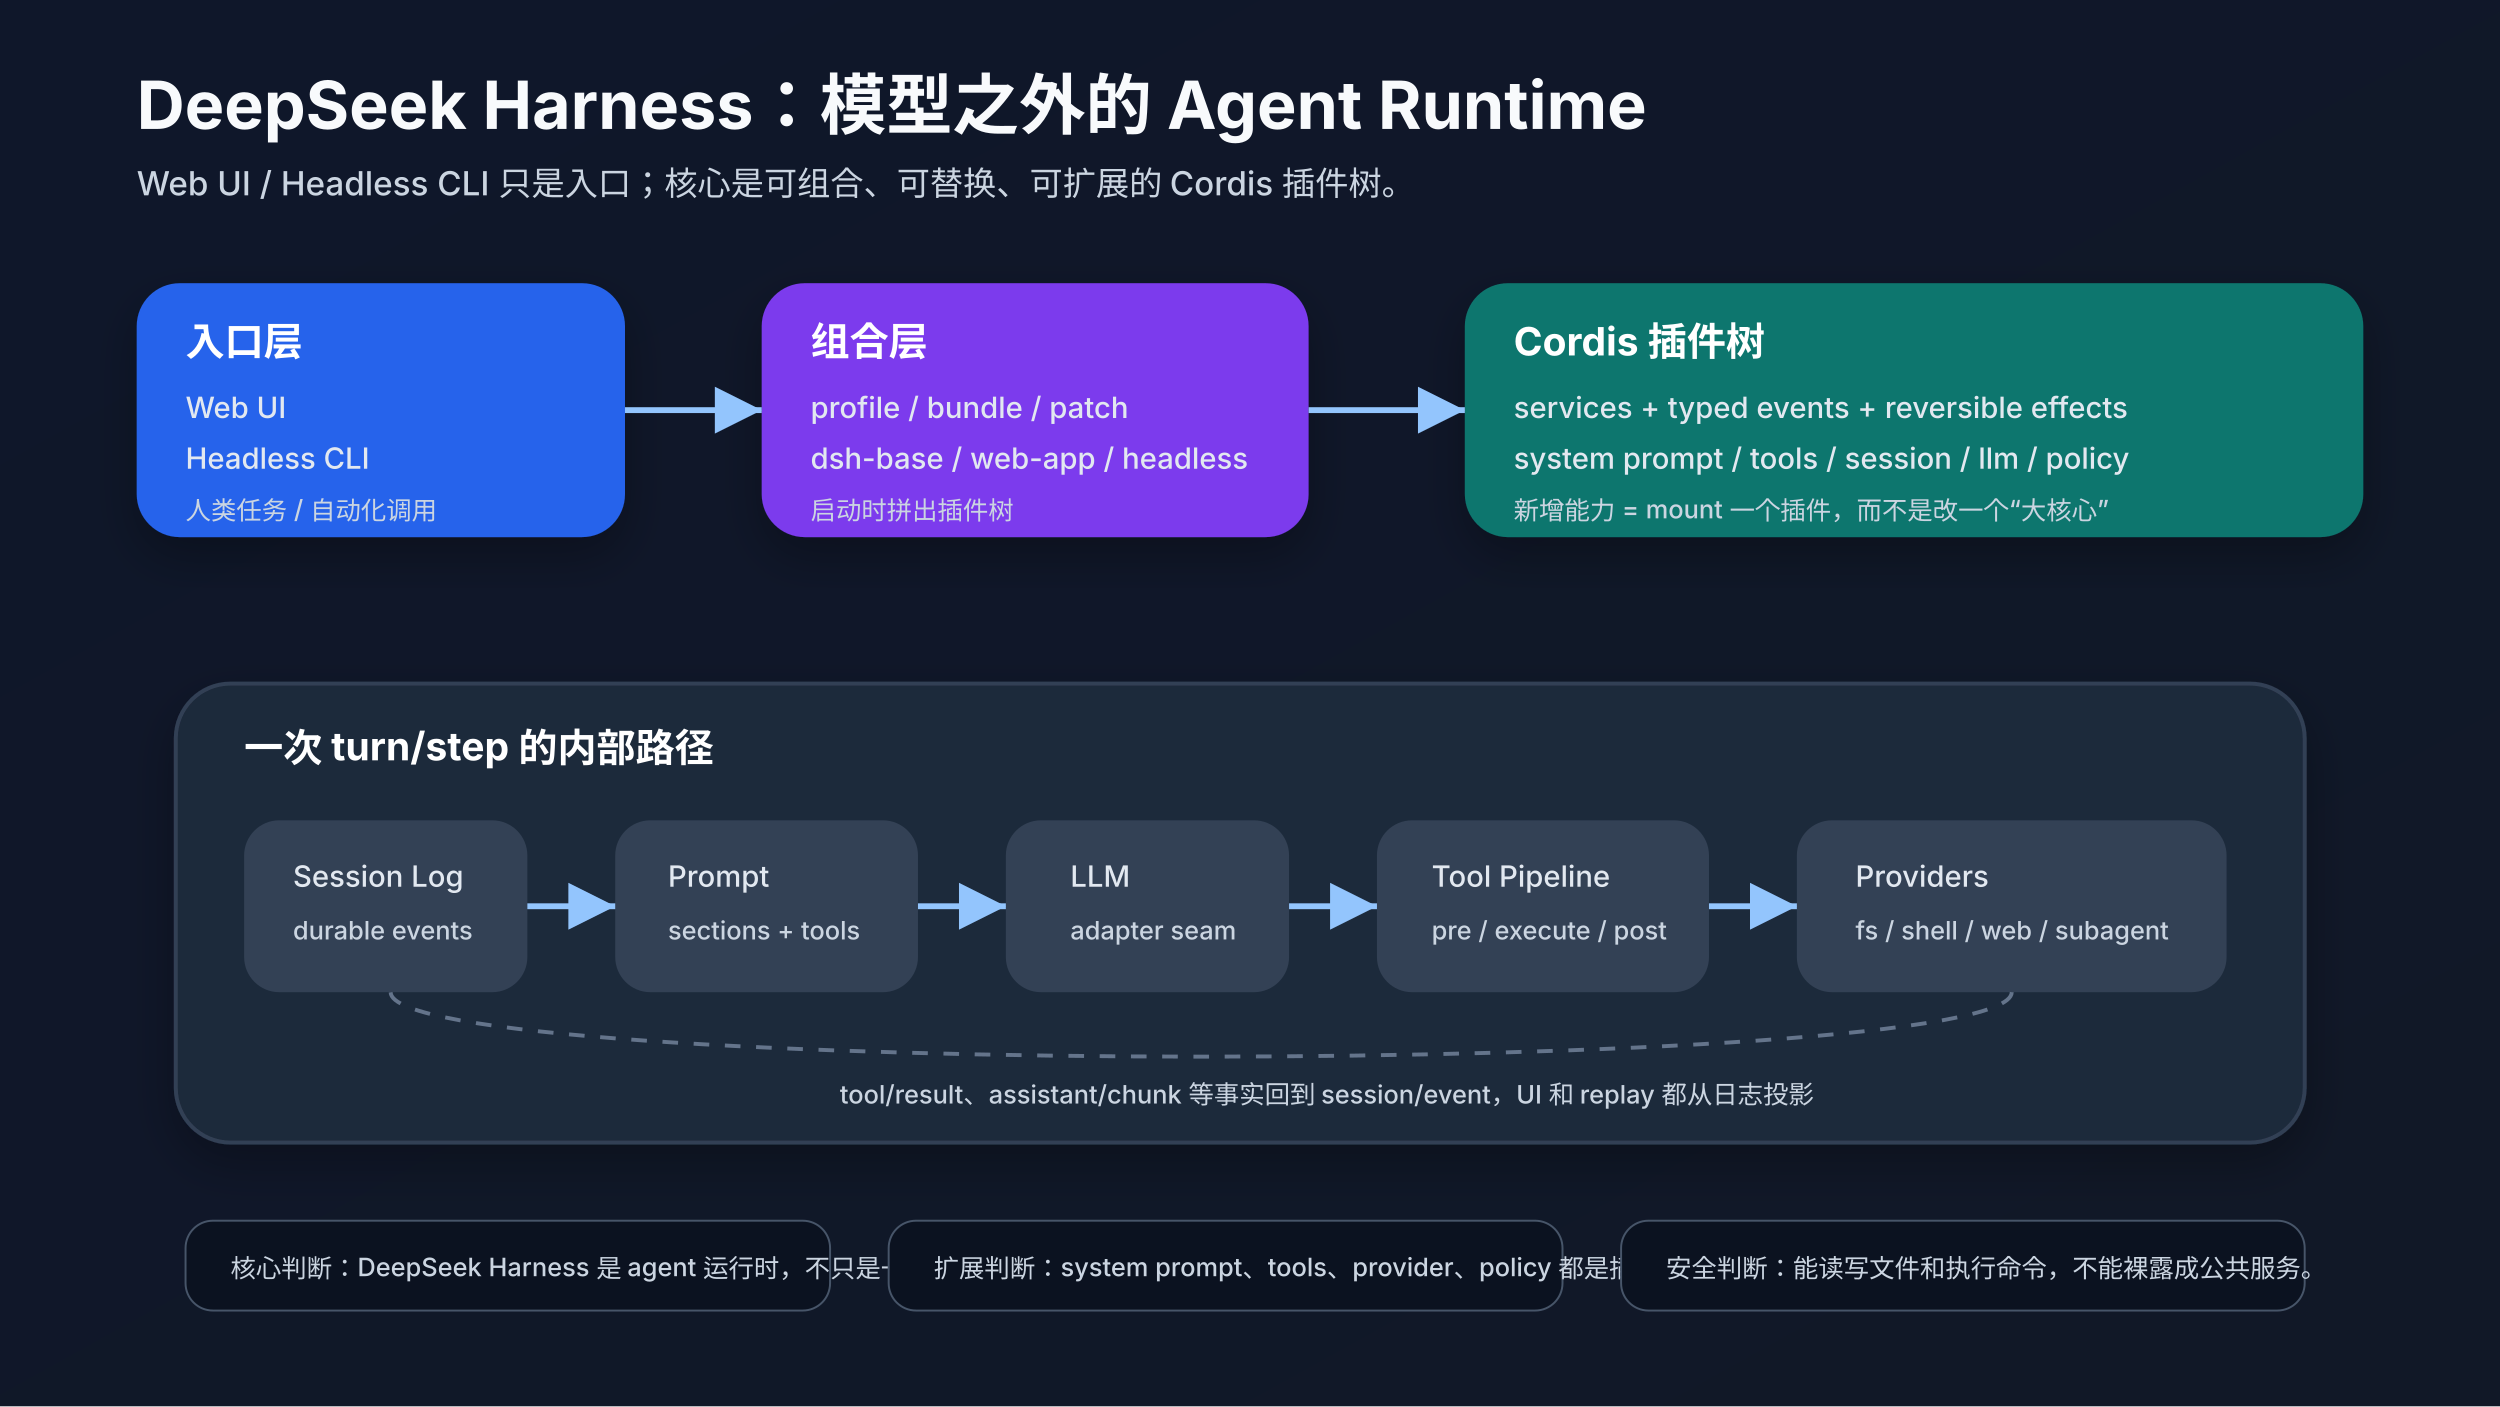
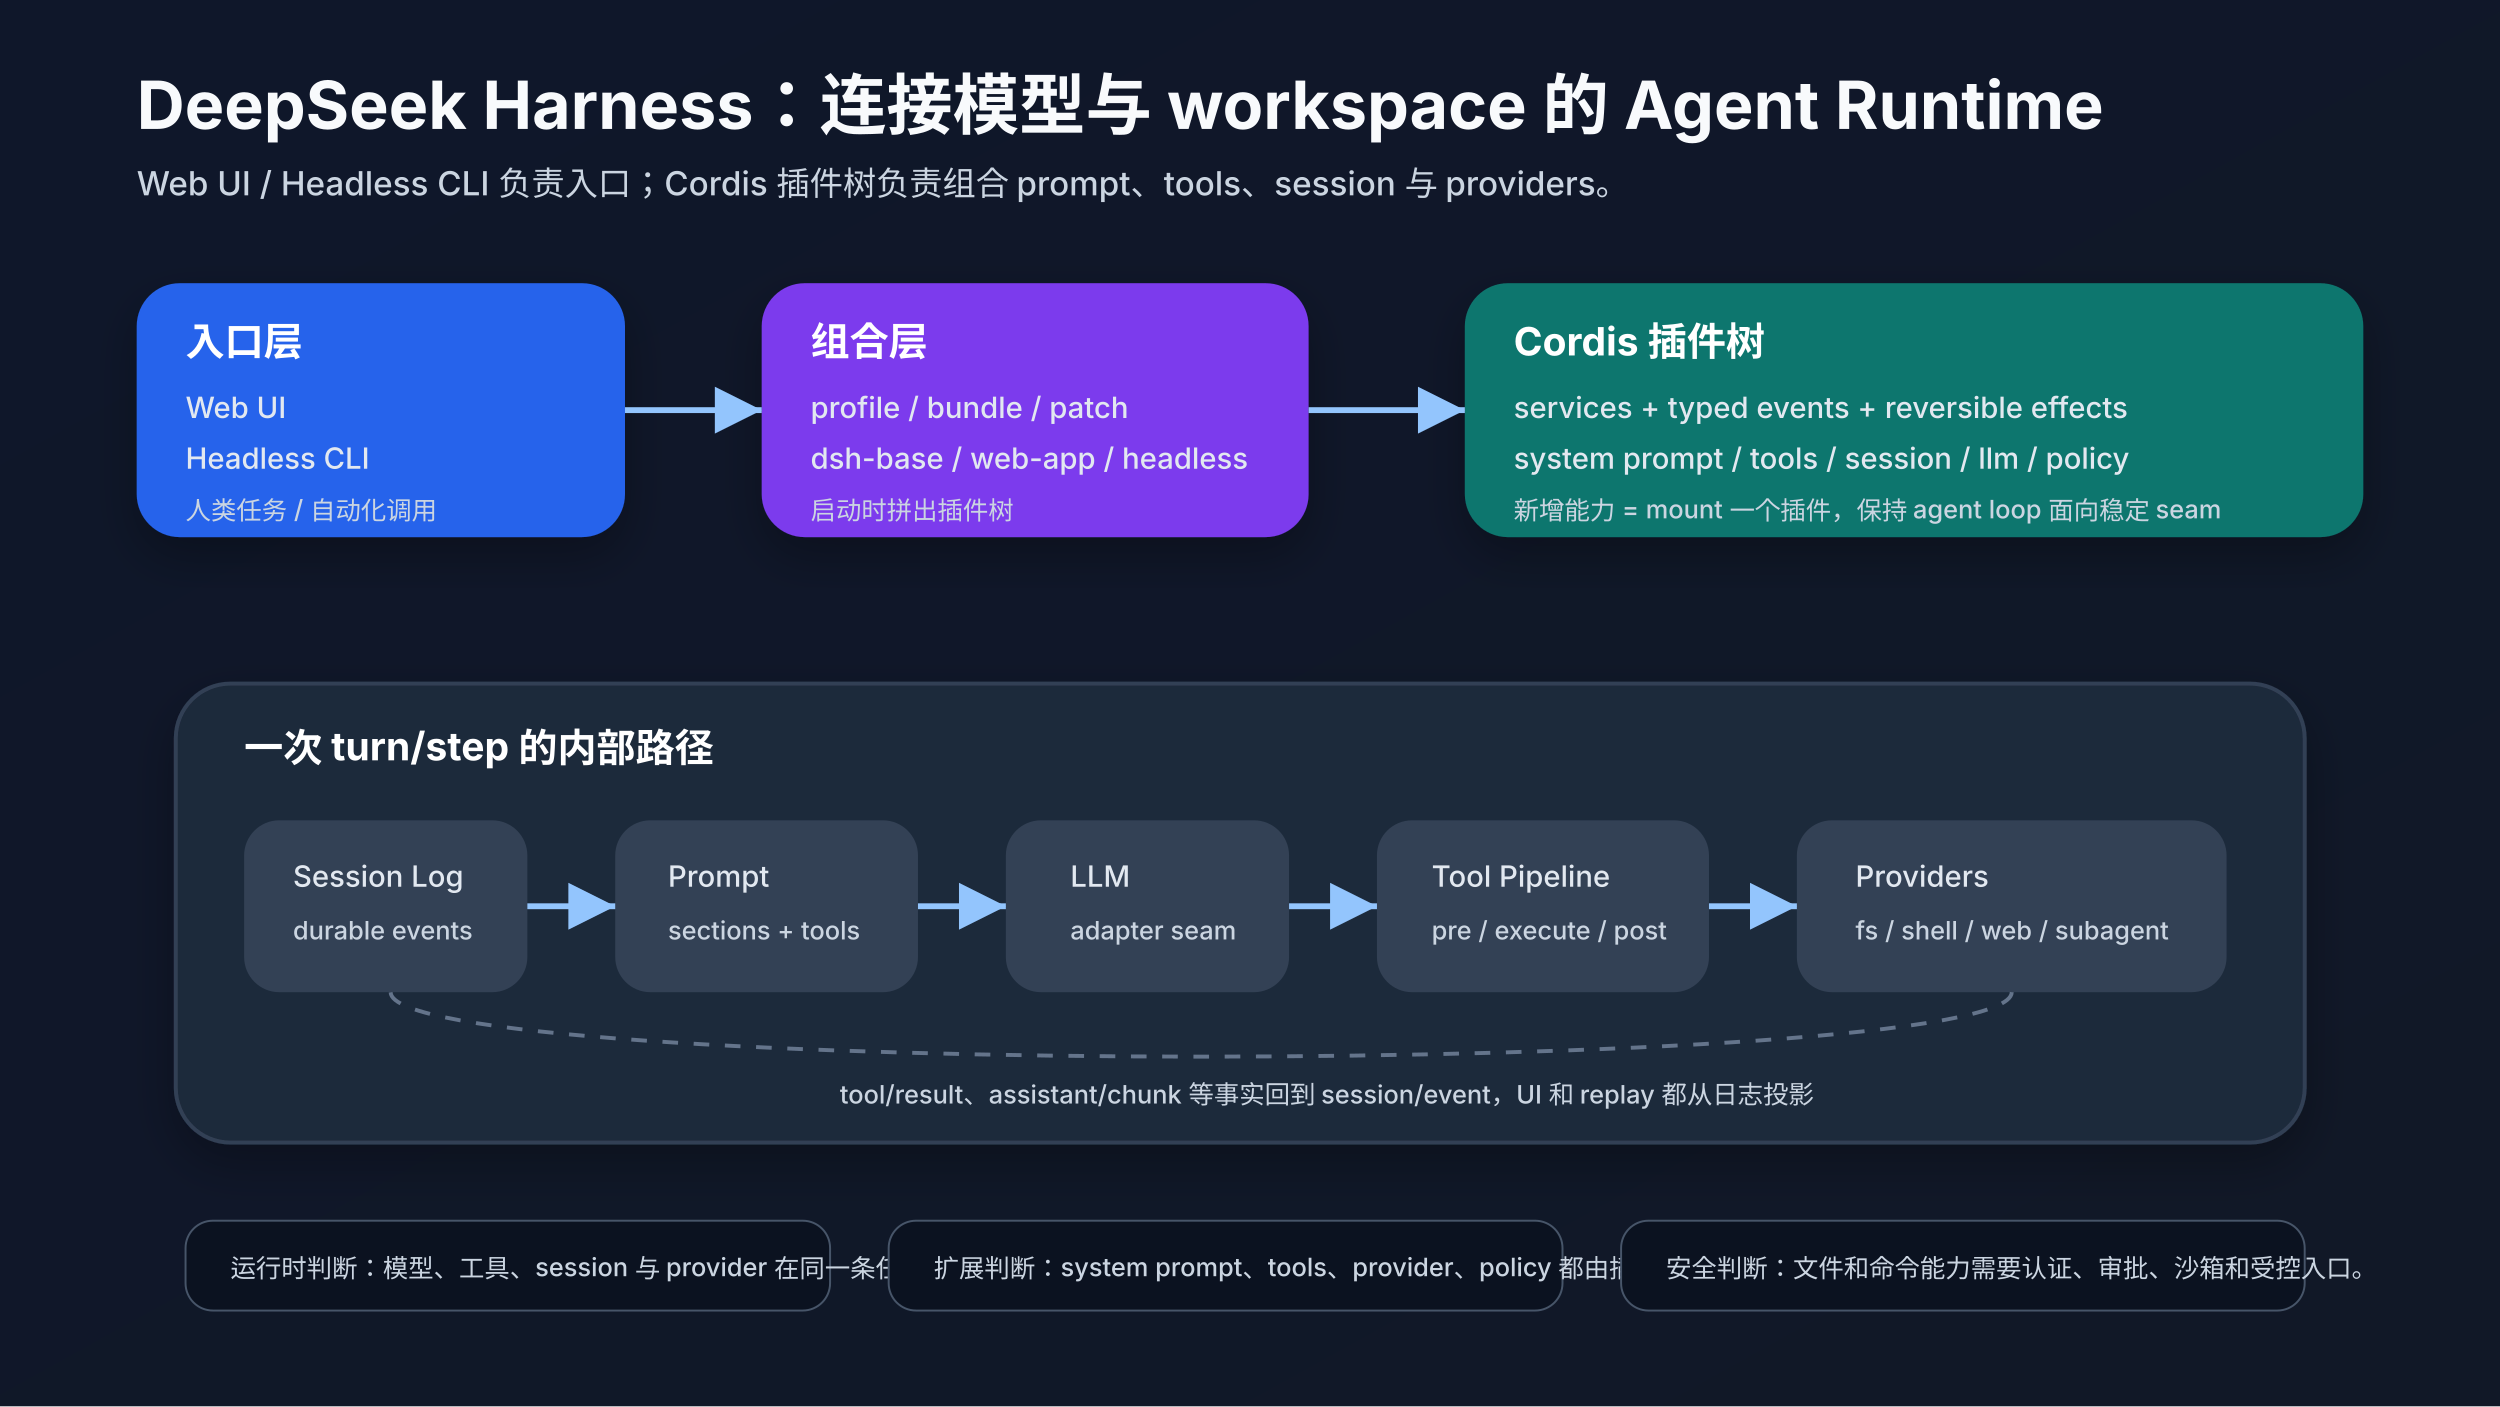
<svg xmlns="http://www.w3.org/2000/svg" width="1280" height="720" viewBox="0 0 1280 720" role="img" aria-labelledby="title desc">
  <defs>
    <linearGradient id="bg" x1="0" x2="1" y1="0" y2="1">
      <stop offset="0%" stop-color="#0f172a" />
      <stop offset="100%" stop-color="#111827" />
    </linearGradient>
    <filter id="shadow" x="-20%" y="-20%" width="140%" height="140%">
      <feDropShadow dx="0" dy="10" stdDeviation="12" flood-color="#000" flood-opacity="0.28" />
    </filter>
    <style>
      .title{font:700 34px -apple-system,BlinkMacSystemFont,'Segoe UI',sans-serif;fill:#f8fafc}
      .subtitle{font:500 17px -apple-system,BlinkMacSystemFont,'Segoe UI',sans-serif;fill:#cbd5e1}
      .box{rx:22;filter:url(#shadow)}
      .h{font:700 20px -apple-system,BlinkMacSystemFont,'Segoe UI',sans-serif;fill:#fff}
      .t{font:500 15px -apple-system,BlinkMacSystemFont,'Segoe UI',sans-serif;fill:#e2e8f0}
      .s{font:500 13px -apple-system,BlinkMacSystemFont,'Segoe UI',sans-serif;fill:#cbd5e1}
      .arrow{stroke:#93c5fd;stroke-width:3;fill:none;marker-end:url(#arrow)}
      .dash{stroke:#64748b;stroke-width:2;fill:none;stroke-dasharray:8 8}
    </style>
    <marker id="arrow" markerWidth="12" markerHeight="12" refX="10" refY="6" orient="auto">
      <path d="M2,2 L10,6 L2,10 Z" fill="#93c5fd" />
    </marker>
  </defs>
  <rect width="1280" height="720" fill="url(#bg)" />
-   <text x="70" y="66" class="title">DeepSeek Harness：模型之外的 Agent Runtime</text>
-   <text x="70" y="100" class="subtitle">Web UI / Headless CLI 只是入口；核心是可组合、可替换、可扩展的 Cordis 插件树。</text>
+   <text x="70" y="66" class="title">DeepSeek Harness：连接模型与 workspace 的 Agent Runtime</text>
+   <text x="70" y="100" class="subtitle">Web UI / Headless CLI 负责入口；Cordis 插件树负责组合 prompt、tools、session 与 providers。</text>
  <rect x="70" y="145" width="250" height="130" fill="#2563eb" class="box" />
  <text x="95" y="182" class="h">入口层</text>
  <text x="95" y="214" class="t">Web UI</text>
  <text x="95" y="240" class="t">Headless CLI</text>
  <text x="95" y="266" class="s">人类任务 / 自动化调用</text>
  <rect x="390" y="145" width="280" height="130" fill="#7c3aed" class="box" />
  <text x="415" y="182" class="h">组合层</text>
  <text x="415" y="214" class="t">profile / bundle / patch</text>
  <text x="415" y="240" class="t">dsh-base / web-app / headless</text>
  <text x="415" y="266" class="s">启动时拼出插件树</text>
  <rect x="750" y="145" width="460" height="130" fill="#0f766e" class="box" />
  <text x="775" y="182" class="h">Cordis 插件树</text>
  <text x="775" y="214" class="t">services + typed events + reversible effects</text>
  <text x="775" y="240" class="t">system prompt / tools / session / llm / policy</text>
-   <text x="775" y="266" class="s">新增能力 = mount 一个插件，而不是改一个“大核心”</text>
+   <text x="775" y="266" class="s">新增能力 = mount 一个插件，保持 agent loop 面向稳定 seam</text>
  <path d="M320 210 C345 210 365 210 390 210" class="arrow" />
  <path d="M670 210 C700 210 720 210 750 210" class="arrow" />
  <rect x="90" y="350" width="1090" height="235" rx="28" fill="#1e293b" stroke="#334155" stroke-width="2" filter="url(#shadow)" />
  <text x="125" y="390" class="h">一次 turn/step 的内部路径</text>
  <rect x="125" y="420" width="145" height="88" rx="18" fill="#334155" />
  <text x="150" y="454" class="t">Session Log</text>
  <text x="150" y="481" class="s">durable events</text>
  <rect x="315" y="420" width="155" height="88" rx="18" fill="#334155" />
  <text x="342" y="454" class="t">Prompt</text>
  <text x="342" y="481" class="s">sections + tools</text>
  <rect x="515" y="420" width="145" height="88" rx="18" fill="#334155" />
  <text x="548" y="454" class="t">LLM</text>
  <text x="548" y="481" class="s">adapter seam</text>
  <rect x="705" y="420" width="170" height="88" rx="18" fill="#334155" />
  <text x="733" y="454" class="t">Tool Pipeline</text>
  <text x="733" y="481" class="s">pre / execute / post</text>
  <rect x="920" y="420" width="220" height="88" rx="18" fill="#334155" />
  <text x="950" y="454" class="t">Providers</text>
  <text x="950" y="481" class="s">fs / shell / web / subagent</text>
  <path d="M270 464 H315" class="arrow" />
  <path d="M470 464 H515" class="arrow" />
  <path d="M660 464 H705" class="arrow" />
  <path d="M875 464 H920" class="arrow" />
  <path d="M1030 508 C1030 552 200 552 200 508" class="dash" />
  <text x="430" y="565" class="s">tool/result、assistant/chunk 等事实回到 session/event，UI 和 replay 都从日志投影</text>
  <rect x="95" y="625" width="330" height="46" rx="14" fill="#0b1220" stroke="#475569" />
-   <text x="118" y="654" class="s">核心判断：DeepSeek Harness 是 agent 运行时，不只是一个聊天页面。</text>
+   <text x="118" y="654" class="s">运行时判断：模型、工具、session 与 provider 在同一条任务链路里协作。</text>
  <rect x="455" y="625" width="345" height="46" rx="14" fill="#0b1220" stroke="#475569" />
-   <text x="478" y="654" class="s">扩展判断：system prompt、tools、provider、policy 都是插件贡献。</text>
+   <text x="478" y="654" class="s">扩展判断：system prompt、tools、provider、policy 都由插件贡献并接受生命周期管理。</text>
  <rect x="830" y="625" width="350" height="46" rx="14" fill="#0b1220" stroke="#475569" />
-   <text x="853" y="654" class="s">安全判断：能读写文件和执行命令，不能裸露成公共服务。</text>
+   <text x="853" y="654" class="s">安全判断：文件和命令能力需要认证、审批、沙箱和受控入口。</text>
</svg>
